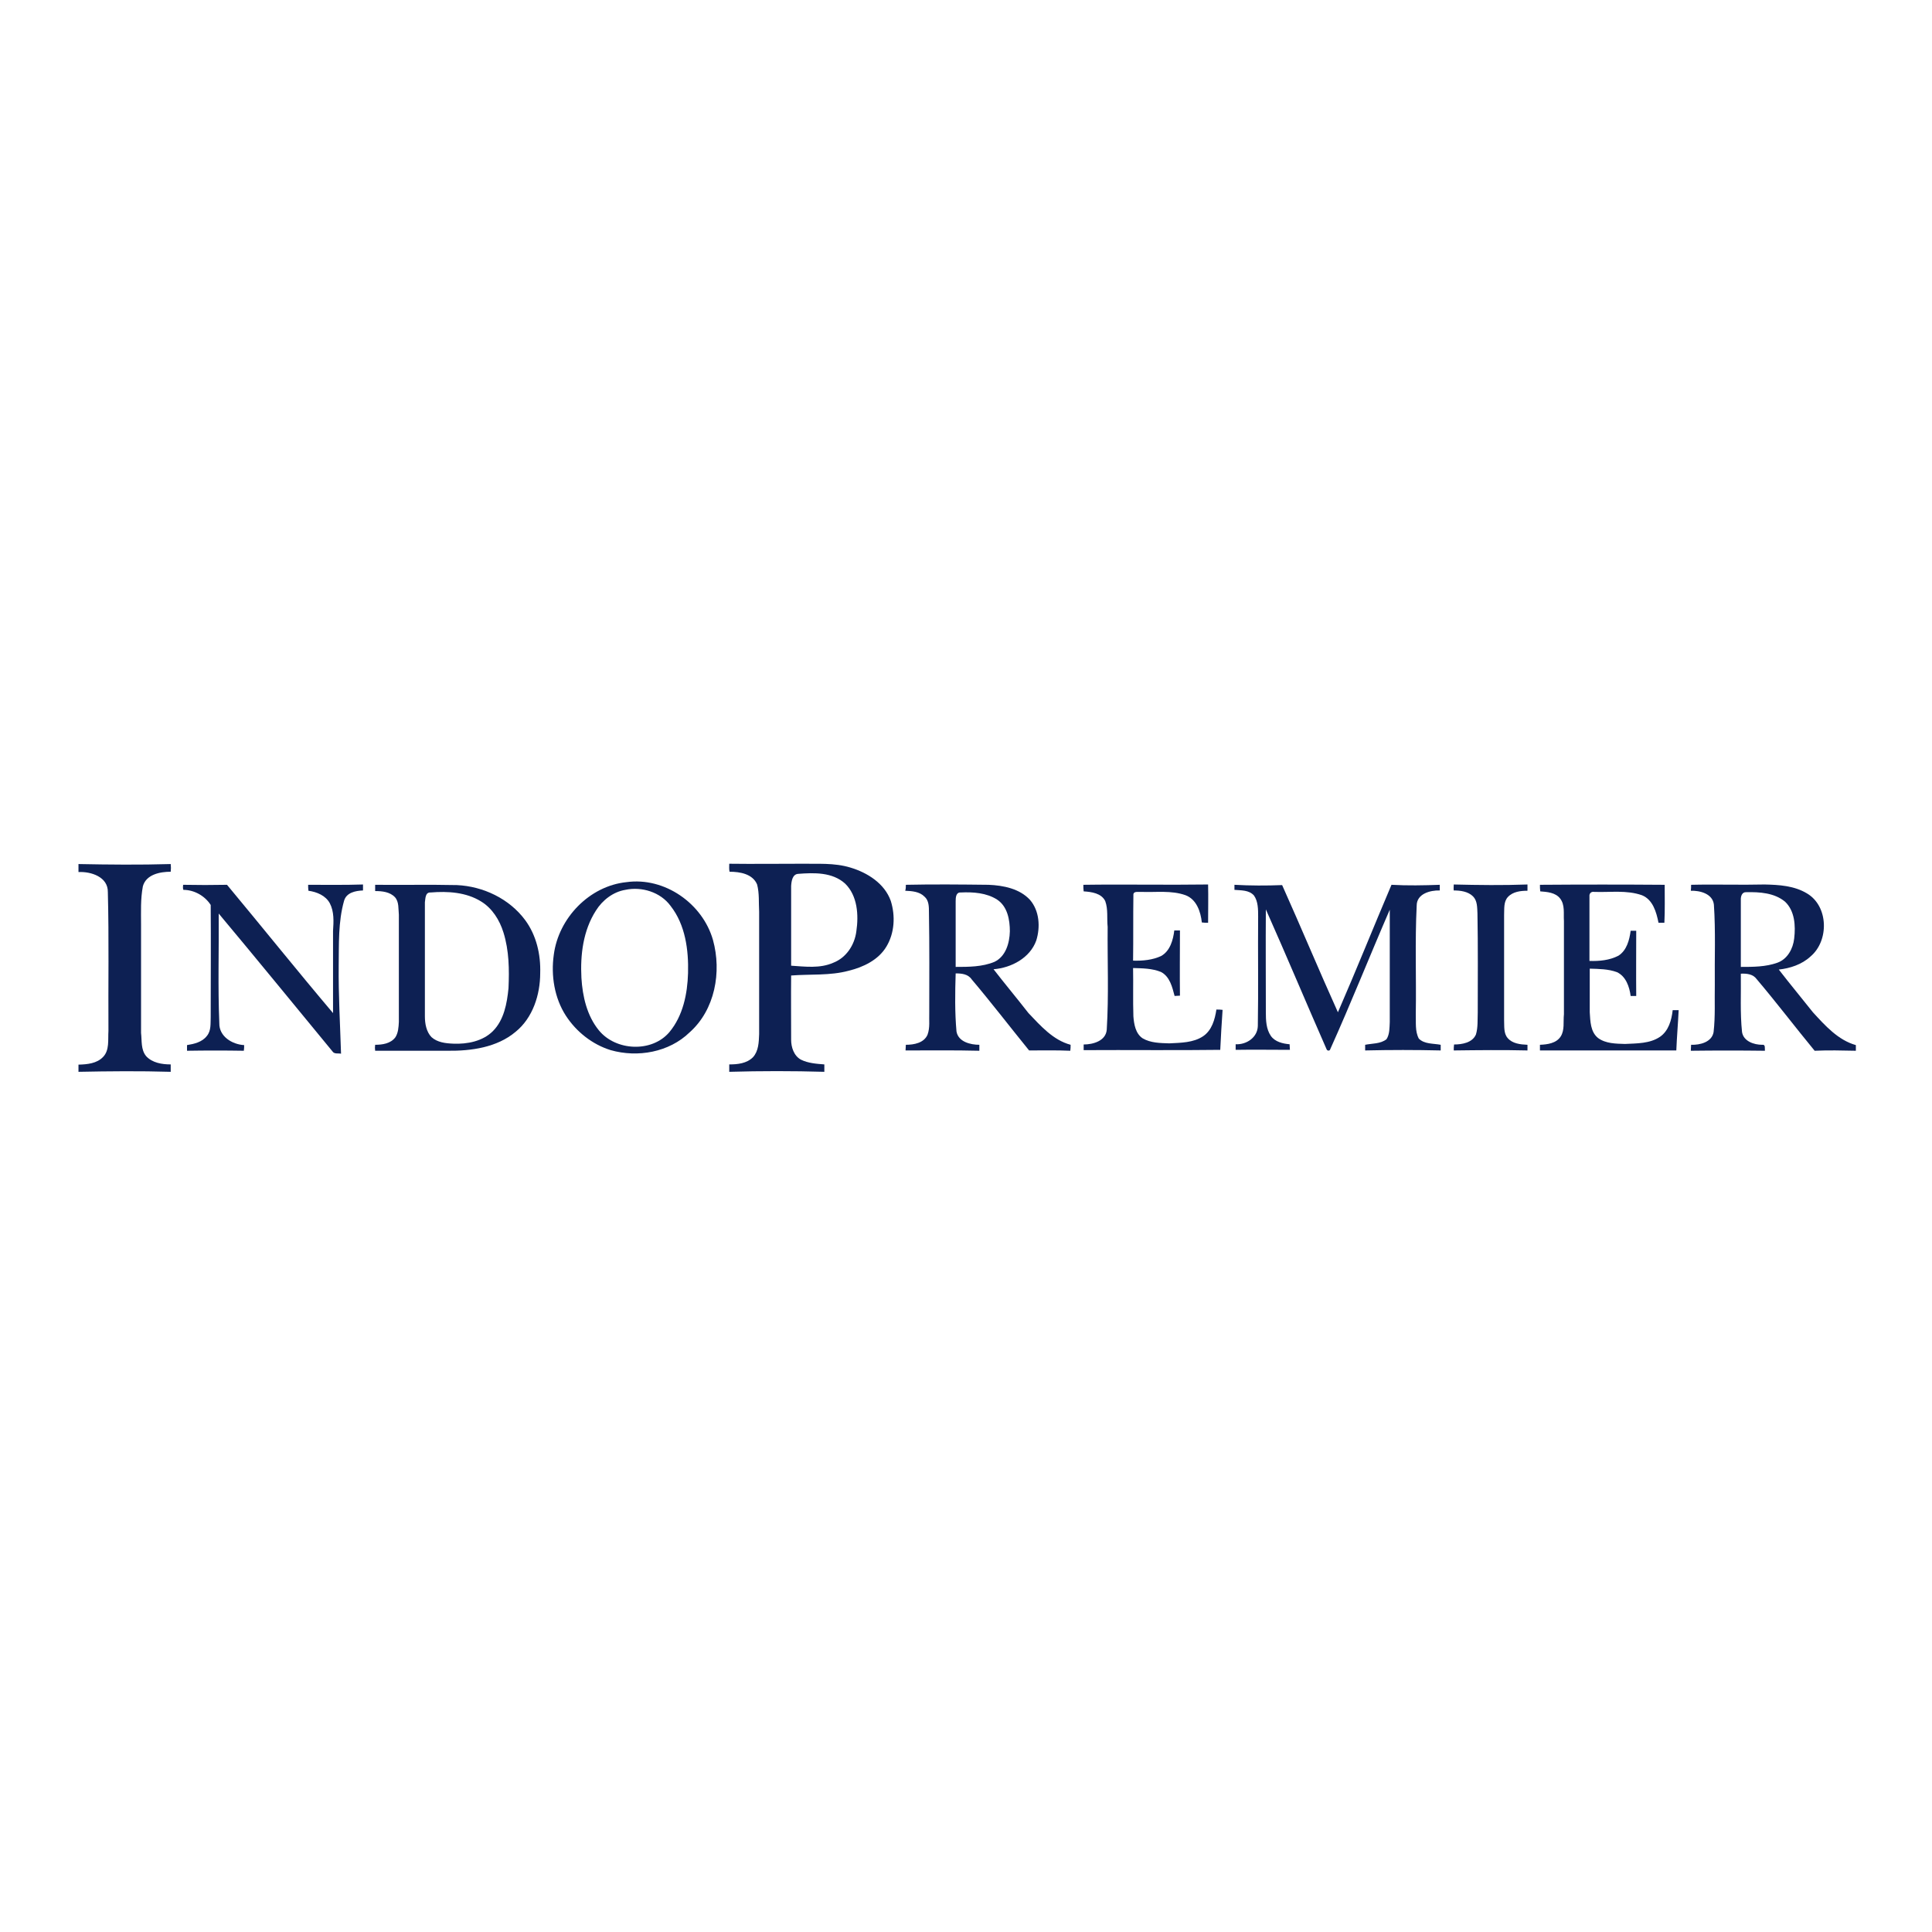
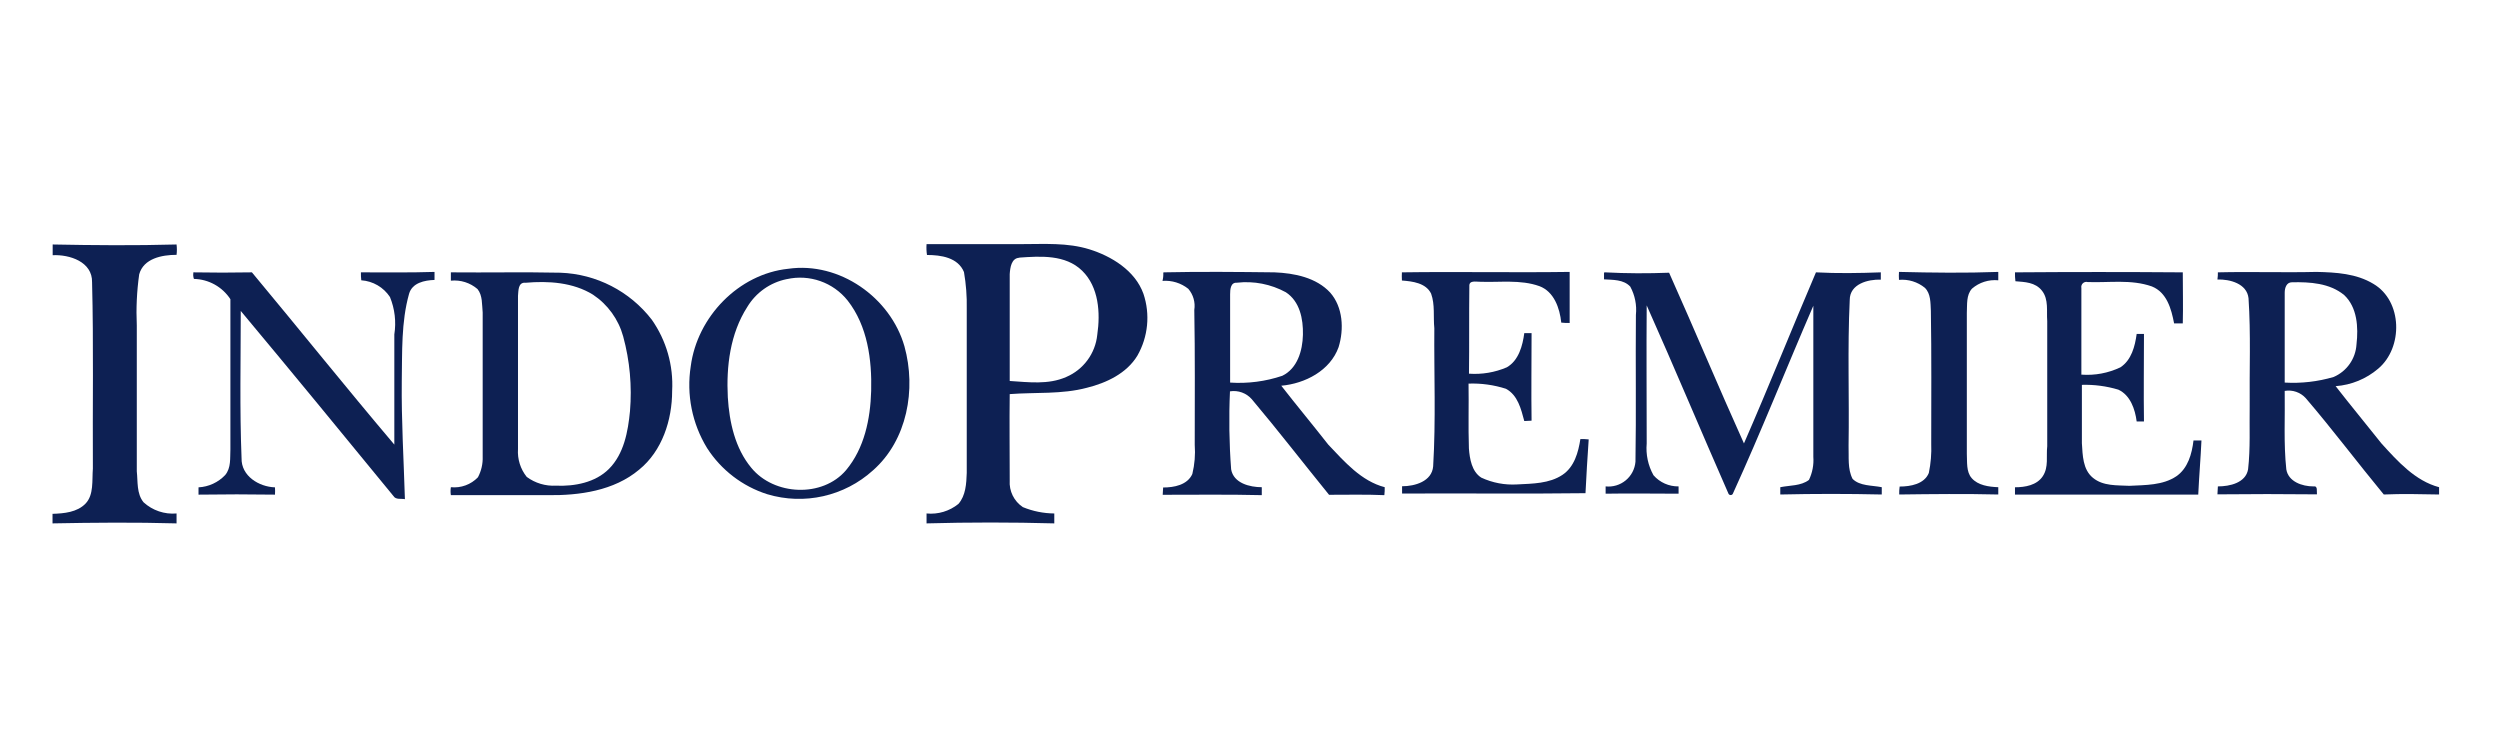
- <svg xmlns="http://www.w3.org/2000/svg" width="100pt" height="100pt" viewBox="0 0 100 100" version="1.1">
-   <g id="surface1">
-     <path style=" stroke:none;fill-rule:nonzero;fill:rgb(5.098%,12.549%,32.549%);fill-opacity:1;" d="M 4.062 44.723 C 5.645 44.754 7.238 44.77 8.836 44.723 C 8.852 44.863 8.852 44.984 8.836 45.121 C 8.281 45.121 7.562 45.262 7.395 45.875 C 7.27 46.535 7.301 47.191 7.301 47.852 C 7.301 49.723 7.301 51.594 7.301 53.465 C 7.348 53.863 7.285 54.324 7.562 54.664 C 7.883 55.016 8.391 55.094 8.836 55.094 C 8.836 55.215 8.836 55.352 8.836 55.477 C 7.238 55.43 5.645 55.445 4.062 55.477 C 4.062 55.352 4.062 55.23 4.062 55.105 C 4.508 55.094 5.016 55.047 5.336 54.707 C 5.676 54.355 5.582 53.82 5.613 53.359 C 5.598 50.965 5.645 48.574 5.582 46.18 C 5.598 45.383 4.707 45.105 4.062 45.137 C 4.062 44.984 4.062 44.848 4.062 44.723 " />
-     <path style=" stroke:none;fill-rule:nonzero;fill:rgb(5.098%,12.549%,32.549%);fill-opacity:1;" d="M 37.746 44.707 C 38.973 44.723 40.215 44.707 41.441 44.707 C 42.301 44.723 43.176 44.648 44.02 44.906 C 44.895 45.168 45.781 45.723 46.105 46.625 C 46.352 47.406 46.305 48.297 45.875 49.004 C 45.461 49.691 44.68 50.062 43.926 50.246 C 42.961 50.508 41.934 50.414 40.949 50.492 C 40.938 51.594 40.949 52.699 40.949 53.82 C 40.949 54.203 41.09 54.648 41.457 54.848 C 41.824 55.031 42.254 55.062 42.668 55.094 C 42.668 55.215 42.668 55.352 42.668 55.477 C 41.027 55.43 39.387 55.43 37.746 55.477 C 37.746 55.352 37.746 55.215 37.746 55.094 C 38.176 55.094 38.648 55.047 38.973 54.723 C 39.266 54.402 39.277 53.941 39.293 53.527 C 39.293 51.41 39.293 49.309 39.293 47.191 C 39.266 46.719 39.309 46.242 39.188 45.781 C 38.957 45.23 38.297 45.121 37.762 45.121 C 37.73 44.984 37.746 44.848 37.746 44.707 M 41.32 45.23 C 41.012 45.246 40.965 45.613 40.949 45.859 C 40.949 47.238 40.949 48.605 40.949 49.984 C 41.672 50.031 42.438 50.137 43.129 49.832 C 43.805 49.57 44.234 48.91 44.324 48.207 C 44.449 47.363 44.387 46.363 43.742 45.734 C 43.082 45.137 42.133 45.168 41.32 45.23 " />
-     <path style=" stroke:none;fill-rule:nonzero;fill:rgb(5.098%,12.549%,32.549%);fill-opacity:1;" d="M 32.422 45.66 C 34.402 45.383 36.363 46.766 36.902 48.648 C 37.363 50.309 37.008 52.27 35.691 53.438 C 34.633 54.465 33.008 54.754 31.609 54.355 C 30.66 54.062 29.832 53.406 29.293 52.578 C 28.695 51.656 28.512 50.492 28.664 49.418 C 28.91 47.516 30.508 45.859 32.422 45.66 M 32.363 46.059 C 31.734 46.164 31.18 46.594 30.844 47.133 C 30.184 48.16 30.031 49.418 30.094 50.613 C 30.152 51.578 30.383 52.578 30.996 53.328 C 31.871 54.402 33.742 54.492 34.648 53.422 C 35.352 52.578 35.582 51.441 35.613 50.367 C 35.645 49.172 35.477 47.867 34.707 46.887 C 34.188 46.18 33.223 45.875 32.363 46.059 " />
-     <path style=" stroke:none;fill-rule:nonzero;fill:rgb(5.098%,12.549%,32.549%);fill-opacity:1;" d="M 9.48 45.797 C 10.23 45.812 10.996 45.812 11.75 45.797 C 13.59 48.008 15.383 50.246 17.238 52.438 C 17.238 51.027 17.238 49.617 17.238 48.191 C 17.27 47.699 17.301 47.191 17.07 46.75 C 16.855 46.352 16.395 46.164 15.965 46.105 C 15.949 45.996 15.949 45.906 15.949 45.797 C 16.902 45.797 17.836 45.812 18.789 45.781 C 18.789 45.891 18.789 45.98 18.789 46.09 C 18.406 46.105 17.93 46.195 17.809 46.625 C 17.5 47.715 17.547 48.863 17.531 50 C 17.516 51.52 17.605 53.02 17.652 54.539 C 17.5 54.508 17.301 54.57 17.207 54.418 C 15.246 52.039 13.297 49.648 11.32 47.285 C 11.336 49.172 11.273 51.074 11.352 52.961 C 11.336 53.648 12.023 54.062 12.637 54.094 C 12.637 54.188 12.637 54.293 12.621 54.387 C 11.641 54.371 10.66 54.371 9.68 54.387 C 9.68 54.293 9.68 54.188 9.68 54.094 C 10.047 54.035 10.461 53.941 10.707 53.621 C 10.938 53.344 10.891 52.977 10.906 52.637 C 10.906 50.707 10.922 48.773 10.906 46.84 C 10.598 46.363 10.047 46.059 9.492 46.059 C 9.465 45.996 9.465 45.906 9.48 45.797 " />
-     <path style=" stroke:none;fill-rule:nonzero;fill:rgb(5.098%,12.549%,32.549%);fill-opacity:1;" d="M 19.418 45.797 C 20.828 45.812 22.238 45.781 23.648 45.812 C 25.016 45.875 26.363 46.52 27.18 47.621 C 27.762 48.406 27.992 49.402 27.961 50.367 C 27.961 51.488 27.578 52.684 26.688 53.406 C 25.723 54.219 24.387 54.402 23.16 54.387 C 21.918 54.387 20.66 54.387 19.418 54.387 C 19.402 54.277 19.402 54.188 19.418 54.078 C 19.785 54.078 20.215 54.02 20.461 53.695 C 20.613 53.465 20.629 53.176 20.645 52.898 C 20.645 51.043 20.645 49.203 20.645 47.348 C 20.613 47.039 20.66 46.688 20.445 46.441 C 20.184 46.164 19.785 46.121 19.418 46.121 C 19.418 46.027 19.418 45.906 19.418 45.797 M 22.285 46.195 C 22.008 46.18 22.023 46.504 21.992 46.703 C 21.992 48.664 21.992 50.645 21.992 52.605 C 21.992 52.992 22.07 53.406 22.332 53.68 C 22.637 53.957 23.066 54.004 23.465 54.02 C 24.188 54.051 24.984 53.895 25.508 53.375 C 26.09 52.793 26.242 51.934 26.32 51.148 C 26.363 50.184 26.352 49.203 26.059 48.266 C 25.859 47.621 25.477 47.008 24.895 46.656 C 24.125 46.18 23.176 46.121 22.285 46.195 " />
-     <path style=" stroke:none;fill-rule:nonzero;fill:rgb(5.098%,12.549%,32.549%);fill-opacity:1;" d="M 46.887 45.797 C 48.312 45.766 49.738 45.781 51.164 45.797 C 51.934 45.828 52.777 45.996 53.312 46.578 C 53.805 47.148 53.852 47.992 53.637 48.68 C 53.312 49.586 52.348 50.094 51.426 50.168 C 52.023 50.938 52.637 51.672 53.234 52.438 C 53.863 53.098 54.508 53.836 55.414 54.078 C 55.414 54.188 55.414 54.277 55.398 54.387 C 54.691 54.355 53.973 54.371 53.266 54.371 C 52.27 53.145 51.305 51.887 50.293 50.691 C 50.105 50.414 49.77 50.383 49.465 50.383 C 49.434 51.379 49.418 52.395 49.508 53.391 C 49.602 53.926 50.23 54.078 50.691 54.078 C 50.691 54.188 50.691 54.277 50.691 54.387 C 49.418 54.355 48.145 54.371 46.871 54.371 C 46.871 54.277 46.887 54.172 46.887 54.078 C 47.301 54.078 47.82 53.988 48.008 53.559 C 48.145 53.191 48.082 52.793 48.098 52.422 C 48.098 50.691 48.113 48.957 48.082 47.223 C 48.082 46.934 48.082 46.609 47.852 46.41 C 47.594 46.148 47.207 46.121 46.855 46.105 C 46.887 45.996 46.887 45.906 46.887 45.797 M 49.465 46.641 C 49.465 47.777 49.465 48.91 49.465 50.047 C 50.137 50.047 50.844 50.047 51.473 49.785 C 52.055 49.508 52.254 48.82 52.27 48.207 C 52.27 47.605 52.148 46.918 51.609 46.562 C 51.059 46.211 50.367 46.164 49.723 46.195 C 49.48 46.18 49.465 46.457 49.465 46.641 " />
-     <path style=" stroke:none;fill-rule:nonzero;fill:rgb(5.098%,12.549%,32.549%);fill-opacity:1;" d="M 56.074 45.797 C 58.223 45.766 60.383 45.812 62.531 45.781 C 62.547 46.441 62.531 47.102 62.531 47.762 C 62.422 47.762 62.316 47.762 62.207 47.746 C 62.148 47.191 61.934 46.551 61.363 46.336 C 60.629 46.074 59.832 46.195 59.062 46.164 C 58.91 46.18 58.648 46.105 58.664 46.336 C 58.648 47.469 58.664 48.59 58.648 49.723 C 59.141 49.738 59.664 49.691 60.105 49.48 C 60.566 49.219 60.723 48.648 60.781 48.16 C 60.875 48.16 60.965 48.16 61.074 48.16 C 61.074 49.277 61.059 50.414 61.074 51.535 C 60.98 51.535 60.891 51.551 60.797 51.551 C 60.676 51.09 60.551 50.551 60.094 50.309 C 59.633 50.121 59.141 50.121 58.648 50.105 C 58.664 50.938 58.637 51.766 58.664 52.605 C 58.695 53.008 58.773 53.496 59.141 53.742 C 59.555 53.988 60.062 53.988 60.52 54.004 C 61.121 53.973 61.766 53.973 62.27 53.637 C 62.73 53.328 62.883 52.762 62.961 52.254 C 63.066 52.254 63.176 52.254 63.281 52.27 C 63.234 52.961 63.191 53.648 63.16 54.34 C 60.797 54.371 58.449 54.34 56.09 54.355 C 56.09 54.266 56.09 54.172 56.09 54.062 C 56.578 54.062 57.238 53.879 57.285 53.297 C 57.395 51.52 57.316 49.738 57.332 47.977 C 57.285 47.531 57.363 47.07 57.207 46.641 C 57.008 46.227 56.488 46.164 56.09 46.137 C 56.074 46.027 56.074 45.906 56.074 45.797 " />
-     <path style=" stroke:none;fill-rule:nonzero;fill:rgb(5.098%,12.549%,32.549%);fill-opacity:1;" d="M 63.895 45.797 C 64.723 45.844 65.551 45.844 66.363 45.812 C 67.348 48.008 68.266 50.215 69.25 52.395 C 70.199 50.215 71.09 47.992 72.023 45.797 C 72.852 45.844 73.695 45.828 74.523 45.797 C 74.523 45.891 74.523 45.996 74.523 46.09 C 74.035 46.074 73.328 46.258 73.328 46.871 C 73.234 48.742 73.312 50.613 73.281 52.484 C 73.297 52.914 73.234 53.375 73.438 53.758 C 73.727 54.051 74.188 54.004 74.57 54.078 C 74.57 54.172 74.57 54.277 74.57 54.371 C 73.266 54.34 71.965 54.34 70.66 54.371 C 70.66 54.277 70.66 54.172 70.66 54.078 C 71.027 54.004 71.457 54.035 71.766 53.789 C 71.934 53.527 71.918 53.191 71.934 52.898 C 71.934 50.965 71.934 49.02 71.934 47.086 C 70.891 49.492 69.922 51.934 68.852 54.309 C 68.836 54.402 68.695 54.402 68.664 54.309 C 67.605 51.902 66.594 49.48 65.52 47.07 C 65.508 48.852 65.52 50.629 65.52 52.395 C 65.52 52.809 65.535 53.266 65.781 53.621 C 65.996 53.926 66.395 54.02 66.75 54.051 C 66.75 54.141 66.766 54.25 66.766 54.34 C 65.828 54.34 64.895 54.324 63.957 54.34 C 63.957 54.234 63.957 54.141 63.957 54.051 C 64.523 54.078 65.094 53.695 65.105 53.098 C 65.137 51.211 65.105 49.324 65.121 47.438 C 65.121 47.07 65.121 46.656 64.906 46.352 C 64.648 46.059 64.234 46.09 63.895 46.059 C 63.895 46.012 63.895 45.906 63.895 45.797 " />
-     <path style=" stroke:none;fill-rule:nonzero;fill:rgb(5.098%,12.549%,32.549%);fill-opacity:1;" d="M 75.246 45.781 C 76.52 45.812 77.793 45.828 79.062 45.781 C 79.062 45.891 79.062 45.996 79.062 46.105 C 78.711 46.105 78.312 46.148 78.051 46.426 C 77.82 46.672 77.867 47.039 77.852 47.363 C 77.852 49.172 77.852 50.98 77.852 52.793 C 77.867 53.113 77.82 53.48 78.035 53.727 C 78.281 54.02 78.695 54.062 79.062 54.078 C 79.062 54.172 79.062 54.277 79.062 54.371 C 77.793 54.34 76.52 54.355 75.246 54.371 C 75.246 54.266 75.246 54.172 75.262 54.062 C 75.676 54.062 76.211 53.973 76.395 53.543 C 76.504 53.176 76.473 52.793 76.488 52.406 C 76.488 50.707 76.504 48.988 76.473 47.285 C 76.457 46.98 76.473 46.625 76.242 46.395 C 75.98 46.137 75.582 46.09 75.246 46.09 C 75.23 45.996 75.246 45.891 75.246 45.781 " />
-     <path style=" stroke:none;fill-rule:nonzero;fill:rgb(5.098%,12.549%,32.549%);fill-opacity:1;" d="M 79.707 45.797 C 81.855 45.781 84.02 45.781 86.164 45.797 C 86.164 46.457 86.18 47.117 86.148 47.762 C 86.043 47.762 85.949 47.762 85.844 47.762 C 85.734 47.207 85.551 46.562 84.984 46.336 C 84.188 46.059 83.344 46.195 82.516 46.164 C 82.363 46.137 82.254 46.242 82.27 46.395 C 82.27 47.516 82.27 48.621 82.27 49.738 C 82.777 49.754 83.312 49.707 83.773 49.465 C 84.203 49.188 84.34 48.648 84.402 48.176 C 84.492 48.176 84.586 48.176 84.691 48.176 C 84.691 49.293 84.68 50.43 84.691 51.551 C 84.602 51.551 84.492 51.551 84.402 51.551 C 84.34 51.074 84.156 50.535 83.695 50.32 C 83.25 50.152 82.746 50.152 82.285 50.137 C 82.285 50.891 82.285 51.641 82.285 52.395 C 82.316 52.852 82.316 53.406 82.715 53.727 C 83.113 54.02 83.637 54.02 84.109 54.035 C 84.723 54.004 85.398 54.02 85.922 53.664 C 86.363 53.359 86.52 52.809 86.578 52.285 C 86.688 52.285 86.777 52.285 86.887 52.285 C 86.855 52.977 86.793 53.68 86.766 54.371 C 84.418 54.371 82.055 54.371 79.707 54.371 C 79.707 54.277 79.707 54.172 79.707 54.078 C 80.094 54.062 80.551 54.004 80.781 53.648 C 80.996 53.312 80.906 52.883 80.949 52.5 C 80.949 50.891 80.949 49.277 80.949 47.668 C 80.922 47.285 81.012 46.84 80.75 46.504 C 80.508 46.195 80.078 46.164 79.723 46.137 C 79.707 46.027 79.707 45.906 79.707 45.797 " />
-     <path style=" stroke:none;fill-rule:nonzero;fill:rgb(5.098%,12.549%,32.549%);fill-opacity:1;" d="M 87.531 45.797 C 88.805 45.766 90.078 45.812 91.336 45.781 C 92.086 45.797 92.867 45.844 93.527 46.242 C 94.648 46.902 94.68 48.695 93.711 49.508 C 93.266 49.922 92.652 50.121 92.07 50.184 C 92.652 50.938 93.25 51.656 93.836 52.395 C 94.465 53.082 95.137 53.836 96.059 54.094 C 96.059 54.188 96.059 54.277 96.059 54.387 C 95.336 54.371 94.633 54.355 93.926 54.387 C 92.914 53.16 91.949 51.887 90.922 50.676 C 90.734 50.414 90.398 50.383 90.105 50.398 C 90.121 51.41 90.062 52.422 90.168 53.422 C 90.246 53.895 90.781 54.078 91.211 54.078 C 91.395 54.051 91.336 54.266 91.352 54.387 C 90.078 54.371 88.789 54.371 87.516 54.387 C 87.516 54.277 87.531 54.188 87.531 54.078 C 87.992 54.094 88.605 53.941 88.695 53.422 C 88.789 52.605 88.742 51.793 88.758 50.98 C 88.742 49.602 88.805 48.207 88.711 46.824 C 88.648 46.258 87.992 46.09 87.516 46.105 C 87.531 46.012 87.531 45.906 87.531 45.797 M 90.105 46.578 C 90.105 47.73 90.105 48.895 90.105 50.047 C 90.734 50.047 91.395 50.047 91.992 49.832 C 92.516 49.648 92.809 49.109 92.867 48.574 C 92.945 47.914 92.898 47.148 92.395 46.672 C 91.84 46.211 91.074 46.164 90.383 46.18 C 90.168 46.164 90.094 46.395 90.105 46.578 " />
-   </g>
+ <svg xmlns="http://www.w3.org/2000/svg" id="Layer_1" data-name="Layer 1" viewBox="0 0 342.67 103.57">
+   <defs>
+     <style>.cls-1{fill:#0d2053;}</style>
+   </defs>
+   <path class="cls-1" d="M7.2,33.51c5.62.11,11.29.16,17,0a5.62,5.62,0,0,1,0,1.42c-2,0-4.52.49-5.12,2.67a37.75,37.75,0,0,0-.33,7v20c.16,1.42-.05,3.05.93,4.25a5.94,5.94,0,0,0,4.52,1.53v1.36c-5.67-.16-11.34-.11-17,0V70.43c1.58-.05,3.38-.21,4.53-1.41s.87-3.17,1-4.8c-.05-8.51.11-17-.11-25.53.06-2.83-3.11-3.82-5.4-3.71V33.51" />
+   <path class="cls-1" d="M127,33.46c4.37,0,8.78,0,13.15,0,3,0,6.16-.22,9.16.71s6.27,2.89,7.42,6.1a10.42,10.42,0,0,1-.82,8.46c-1.47,2.45-4.26,3.76-6.93,4.42-3.43.92-7.09.6-10.58.87-.05,3.92,0,7.85,0,11.83a4.06,4.06,0,0,0,1.8,3.66,11.59,11.59,0,0,0,4.31.87v1.36q-8.76-.24-17.51,0V70.38a6,6,0,0,0,4.37-1.31c1-1.14,1.09-2.78,1.14-4.25V42.29a26.23,26.23,0,0,0-.38-5c-.82-2-3.16-2.34-5.07-2.34a6.59,6.59,0,0,1-.06-1.47m12.71,1.85c-1.09.06-1.25,1.36-1.31,2.24V52.22c2.56.16,5.29.54,7.75-.55a7.06,7.06,0,0,0,4.25-5.78c.44-3,.22-6.54-2.07-8.78s-5.73-2-8.62-1.8" />
+   <path class="cls-1" d="M108.05,36.84c7-1,14,3.92,15.92,10.63,1.64,5.89.38,12.87-4.31,17a15.11,15.11,0,0,1-14.5,3.27,15.33,15.33,0,0,1-8.24-6.32A16.58,16.58,0,0,1,94.68,50.2c.88-6.76,6.55-12.65,13.37-13.36m-.22,1.42a8.22,8.22,0,0,0-5.4,3.81c-2.35,3.66-2.89,8.13-2.67,12.38.21,3.44,1,7,3.21,9.66,3.11,3.82,9.77,4.14,13,.33,2.51-3,3.33-7,3.44-10.86.11-4.25-.49-8.89-3.22-12.38a8.33,8.33,0,0,0-8.34-2.94" />
+   <path class="cls-1" d="M26.45,37.33c2.68.05,5.4.05,8.08,0,6.54,7.85,12.92,15.82,19.52,23.61V45.84a9.6,9.6,0,0,0-.6-5.13,5.11,5.11,0,0,0-3.93-2.29,8,8,0,0,1-.05-1.09c3.38,0,6.71.05,10.09-.06v1.1c-1.36.05-3.05.38-3.49,1.9-1.09,3.88-.93,8-1,12-.06,5.4.27,10.75.43,16.15-.54-.11-1.25.11-1.58-.44C47,59.53,40,51,33,42.62c0,6.71-.16,13.47.11,20.18-.06,2.45,2.4,3.93,4.58,4a7.25,7.25,0,0,1,0,1q-5.25-.08-10.48,0v-1a5.43,5.43,0,0,0,3.66-1.69c.82-1,.65-2.29.71-3.49,0-6.87,0-13.74,0-20.61a6.13,6.13,0,0,0-5-2.78,1.71,1.71,0,0,1-.06-.93" />
+   <path class="cls-1" d="M61.8,37.33c5,.05,10-.06,15,.05a16.57,16.57,0,0,1,12.54,6.44,15.53,15.53,0,0,1,2.79,9.76c0,4-1.37,8.24-4.53,10.8-3.44,2.89-8.18,3.55-12.55,3.49H61.8a3.32,3.32,0,0,1,0-1.09,4.5,4.5,0,0,0,3.71-1.36,5.61,5.61,0,0,0,.65-2.84V42.84c-.11-1.09,0-2.35-.71-3.22a4.85,4.85,0,0,0-3.65-1.15V37.33M72,38.75c-1-.06-.93,1.09-1,1.8v21a5.51,5.51,0,0,0,1.2,3.82,6.18,6.18,0,0,0,4,1.2c2.57.11,5.4-.43,7.26-2.29,2.07-2.07,2.62-5.13,2.89-7.91a29.55,29.55,0,0,0-.93-10.25,10.09,10.09,0,0,0-4.14-5.73c-2.73-1.69-6.11-1.91-9.27-1.63" />
+   <path class="cls-1" d="M159.48,37.33c5.07-.11,10.14-.06,15.21,0,2.73.11,5.73.71,7.64,2.78,1.75,2,1.91,5,1.15,7.47-1.15,3.22-4.59,5-7.86,5.29,2.13,2.73,4.31,5.35,6.44,8.07,2.23,2.35,4.52,5,7.74,5.84a8,8,0,0,1-.05,1.09c-2.51-.11-5.07-.05-7.58-.05-3.55-4.37-7-8.84-10.58-13.09a3.29,3.29,0,0,0-3-1.09,88.73,88.73,0,0,0,.16,10.69c.33,1.91,2.57,2.45,4.2,2.45v1.09c-4.52-.11-9.05-.05-13.58-.05,0-.33.06-.71.06-1,1.47,0,3.32-.33,4-1.85a12.86,12.86,0,0,0,.33-4c0-6.16.05-12.33-.06-18.49a3.59,3.59,0,0,0-.82-2.89,5.05,5.05,0,0,0-3.54-1.09,3.68,3.68,0,0,0,.11-1.09m9.16,3V52.44a18.56,18.56,0,0,0,7.15-.93c2.07-1,2.78-3.44,2.83-5.62s-.43-4.58-2.34-5.83a11.34,11.34,0,0,0-6.71-1.31c-.87-.06-.93.92-.93,1.58" />
+   <path class="cls-1" d="M192.15,37.33c7.63-.11,15.32.05,23-.06,0,2.35,0,4.69,0,7a8.93,8.93,0,0,1-1.15-.05c-.21-2-1-4.26-3-5-2.61-.93-5.45-.49-8.18-.6-.54,0-1.47-.22-1.42.6-.05,4,0,8-.05,12a11.15,11.15,0,0,0,5.18-.87c1.64-.93,2.18-3,2.4-4.69h1c0,4-.06,8,0,12-.33,0-.66.05-1,.05-.44-1.63-.88-3.54-2.51-4.42a15,15,0,0,0-5.13-.71c.05,3-.05,5.89.05,8.89.11,1.42.39,3.17,1.7,4a10.2,10.2,0,0,0,4.9.93c2.13-.11,4.42-.11,6.22-1.31,1.64-1.09,2.18-3.11,2.46-4.91a8.7,8.7,0,0,1,1.14.05c-.16,2.46-.33,4.91-.44,7.37-8.39.11-16.74,0-25.14.05v-1c1.75,0,4.09-.66,4.26-2.73.38-6.33.11-12.65.16-18.93-.16-1.58.11-3.21-.44-4.74-.71-1.47-2.56-1.69-4-1.8a9.63,9.63,0,0,1,0-1.2" />
+   <path class="cls-1" d="M220,37.33c2.95.16,5.89.16,8.78.05,3.49,7.8,6.77,15.66,10.26,23.4,3.38-7.74,6.54-15.65,9.87-23.45,2.94.16,5.94.11,8.89,0v1c-1.75-.06-4.26.59-4.26,2.78-.32,6.65-.05,13.3-.16,20,.06,1.53-.16,3.16.55,4.53,1,1,2.67.87,4,1.14v1q-6.95-.16-13.91,0v-1c1.31-.27,2.84-.16,3.93-1a6.23,6.23,0,0,0,.6-3.16V41.91c-3.71,8.56-7.14,17.23-11,25.69a.34.34,0,0,1-.66,0c-3.76-8.56-7.36-17.18-11.18-25.74-.05,6.32,0,12.65,0,18.92a7.56,7.56,0,0,0,.93,4.36,4.47,4.47,0,0,0,3.44,1.53c0,.33,0,.71,0,1-3.33,0-6.65-.06-10,0v-1a3.71,3.71,0,0,0,4.09-3.38c.11-6.71,0-13.42.06-20.13a6.67,6.67,0,0,0-.77-3.87c-.92-1-2.4-.92-3.6-1v-.93" />
+   <path class="cls-1" d="M260.32,37.27c4.53.11,9.06.17,13.58,0v1.15a4.8,4.8,0,0,0-3.6,1.14c-.81.88-.65,2.19-.71,3.33V62.2c.06,1.14-.1,2.45.66,3.33.87,1,2.34,1.2,3.65,1.25v1c-4.52-.11-9-.06-13.58,0a6.58,6.58,0,0,1,.06-1.09c1.47,0,3.38-.33,4-1.86a16.43,16.43,0,0,0,.33-4c0-6.06.05-12.17-.05-18.22-.06-1.09,0-2.35-.82-3.16a4.93,4.93,0,0,0-3.55-1.09,8.06,8.06,0,0,1,0-1.1" />
+   <path class="cls-1" d="M276.19,37.33c7.64-.06,15.33-.06,23,0,0,2.34.06,4.69,0,7H298c-.38-2-1-4.25-3.05-5.07-2.84-1-5.84-.49-8.79-.6a.7.7,0,0,0-.87.82V51.35a10.63,10.63,0,0,0,5.35-1c1.52-1,2-2.89,2.23-4.58h1c0,4-.06,8,0,12h-1c-.22-1.69-.87-3.6-2.51-4.36a15.81,15.81,0,0,0-5-.66v8c.11,1.64.11,3.6,1.52,4.75s3.28,1,5,1.09c2.18-.11,4.58-.06,6.43-1.31,1.58-1.09,2.13-3.06,2.35-4.91h1.09c-.11,2.45-.33,5-.44,7.42H276.19v-1c1.37,0,3-.27,3.82-1.53s.44-2.72.6-4.09V44c-.11-1.36.22-2.94-.71-4.14s-2.4-1.2-3.65-1.31a8,8,0,0,1-.06-1.2" />
+   <path class="cls-1" d="M304,37.33c4.53-.11,9.05.05,13.52-.06,2.68.06,5.46.22,7.8,1.64,4,2.35,4.09,8.73.66,11.62a10.12,10.12,0,0,1-5.84,2.4c2.08,2.67,4.2,5.23,6.28,7.85,2.23,2.46,4.63,5.13,7.9,6v1c-2.56-.05-5.07-.11-7.58,0-3.6-4.36-7-8.89-10.69-13.2a3.17,3.17,0,0,0-2.89-1c.06,3.6-.16,7.2.22,10.75.27,1.69,2.18,2.34,3.71,2.34.65-.11.43.65.49,1.09-4.53-.05-9.11-.05-13.64,0,0-.38.06-.71.06-1.09,1.64,0,3.82-.49,4.14-2.34.33-2.9.17-5.79.22-8.68-.05-4.91.17-9.87-.16-14.78-.22-2-2.56-2.61-4.26-2.56a6.35,6.35,0,0,0,.06-1.09m9.16,2.78V52.44a19.7,19.7,0,0,0,6.71-.77A5.19,5.19,0,0,0,323,47.2c.27-2.34.11-5.07-1.69-6.76-2-1.64-4.69-1.8-7.15-1.75-.76,0-1,.77-1,1.42" />
</svg>
